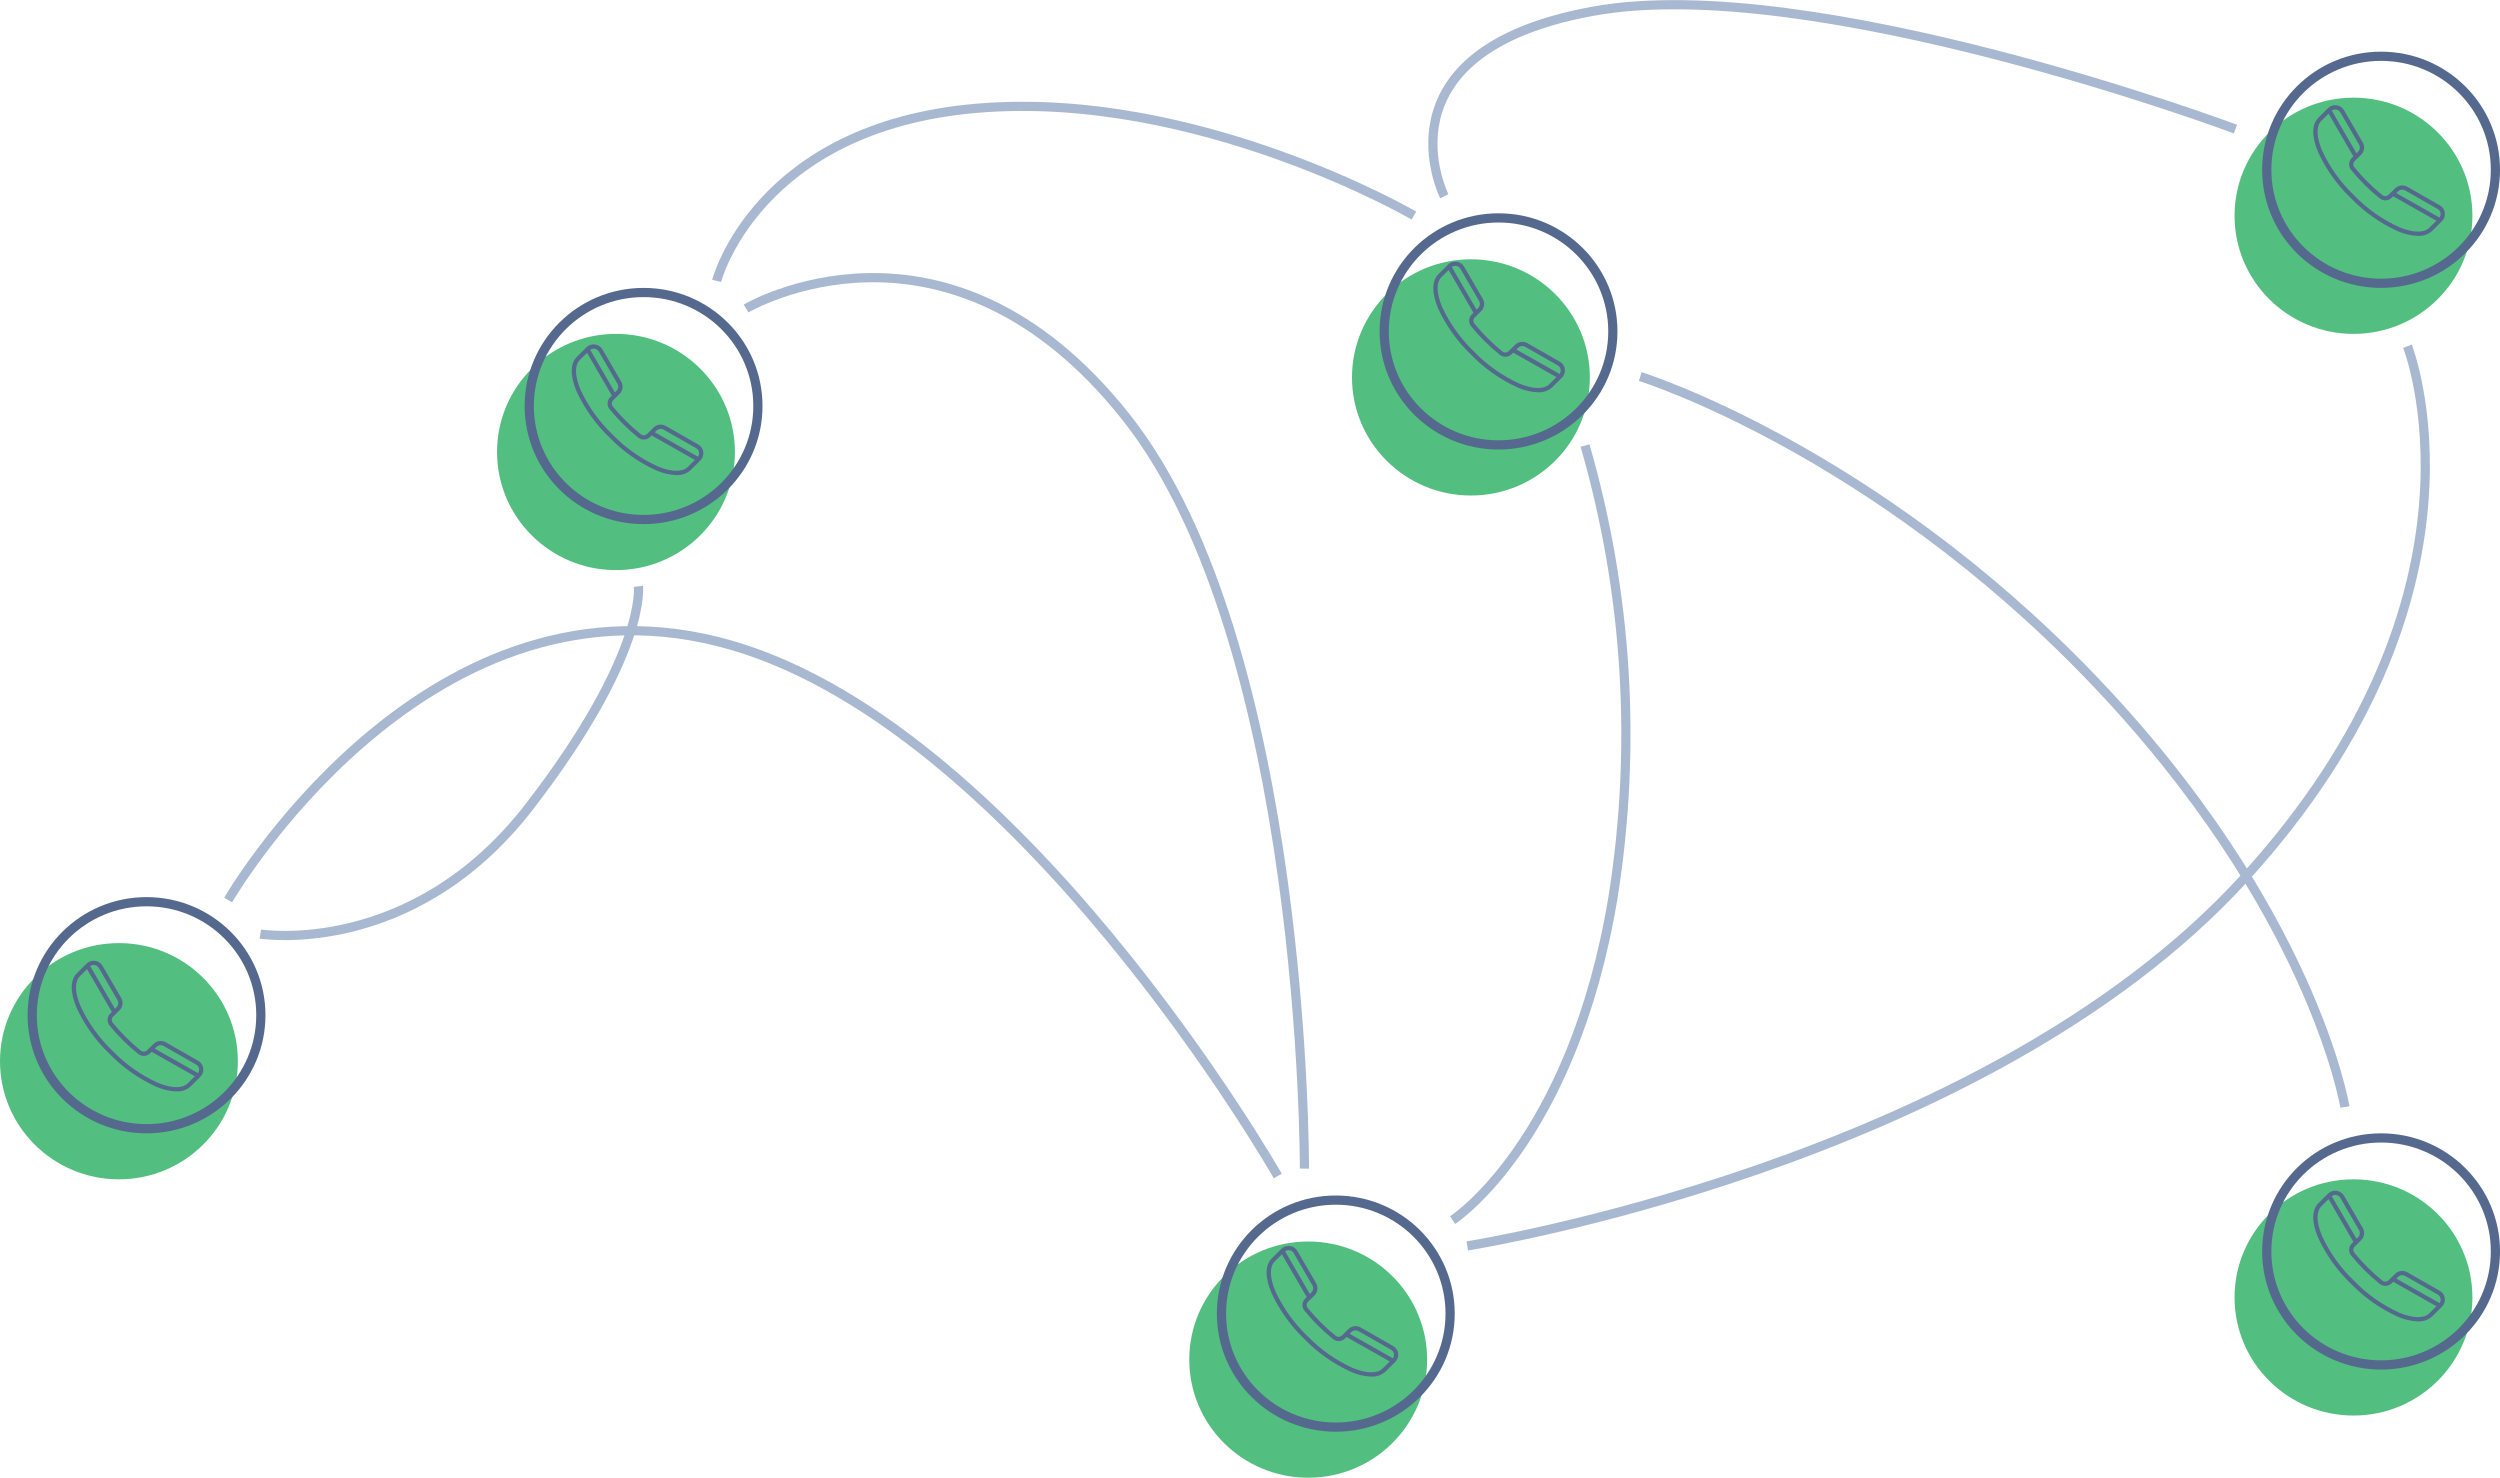
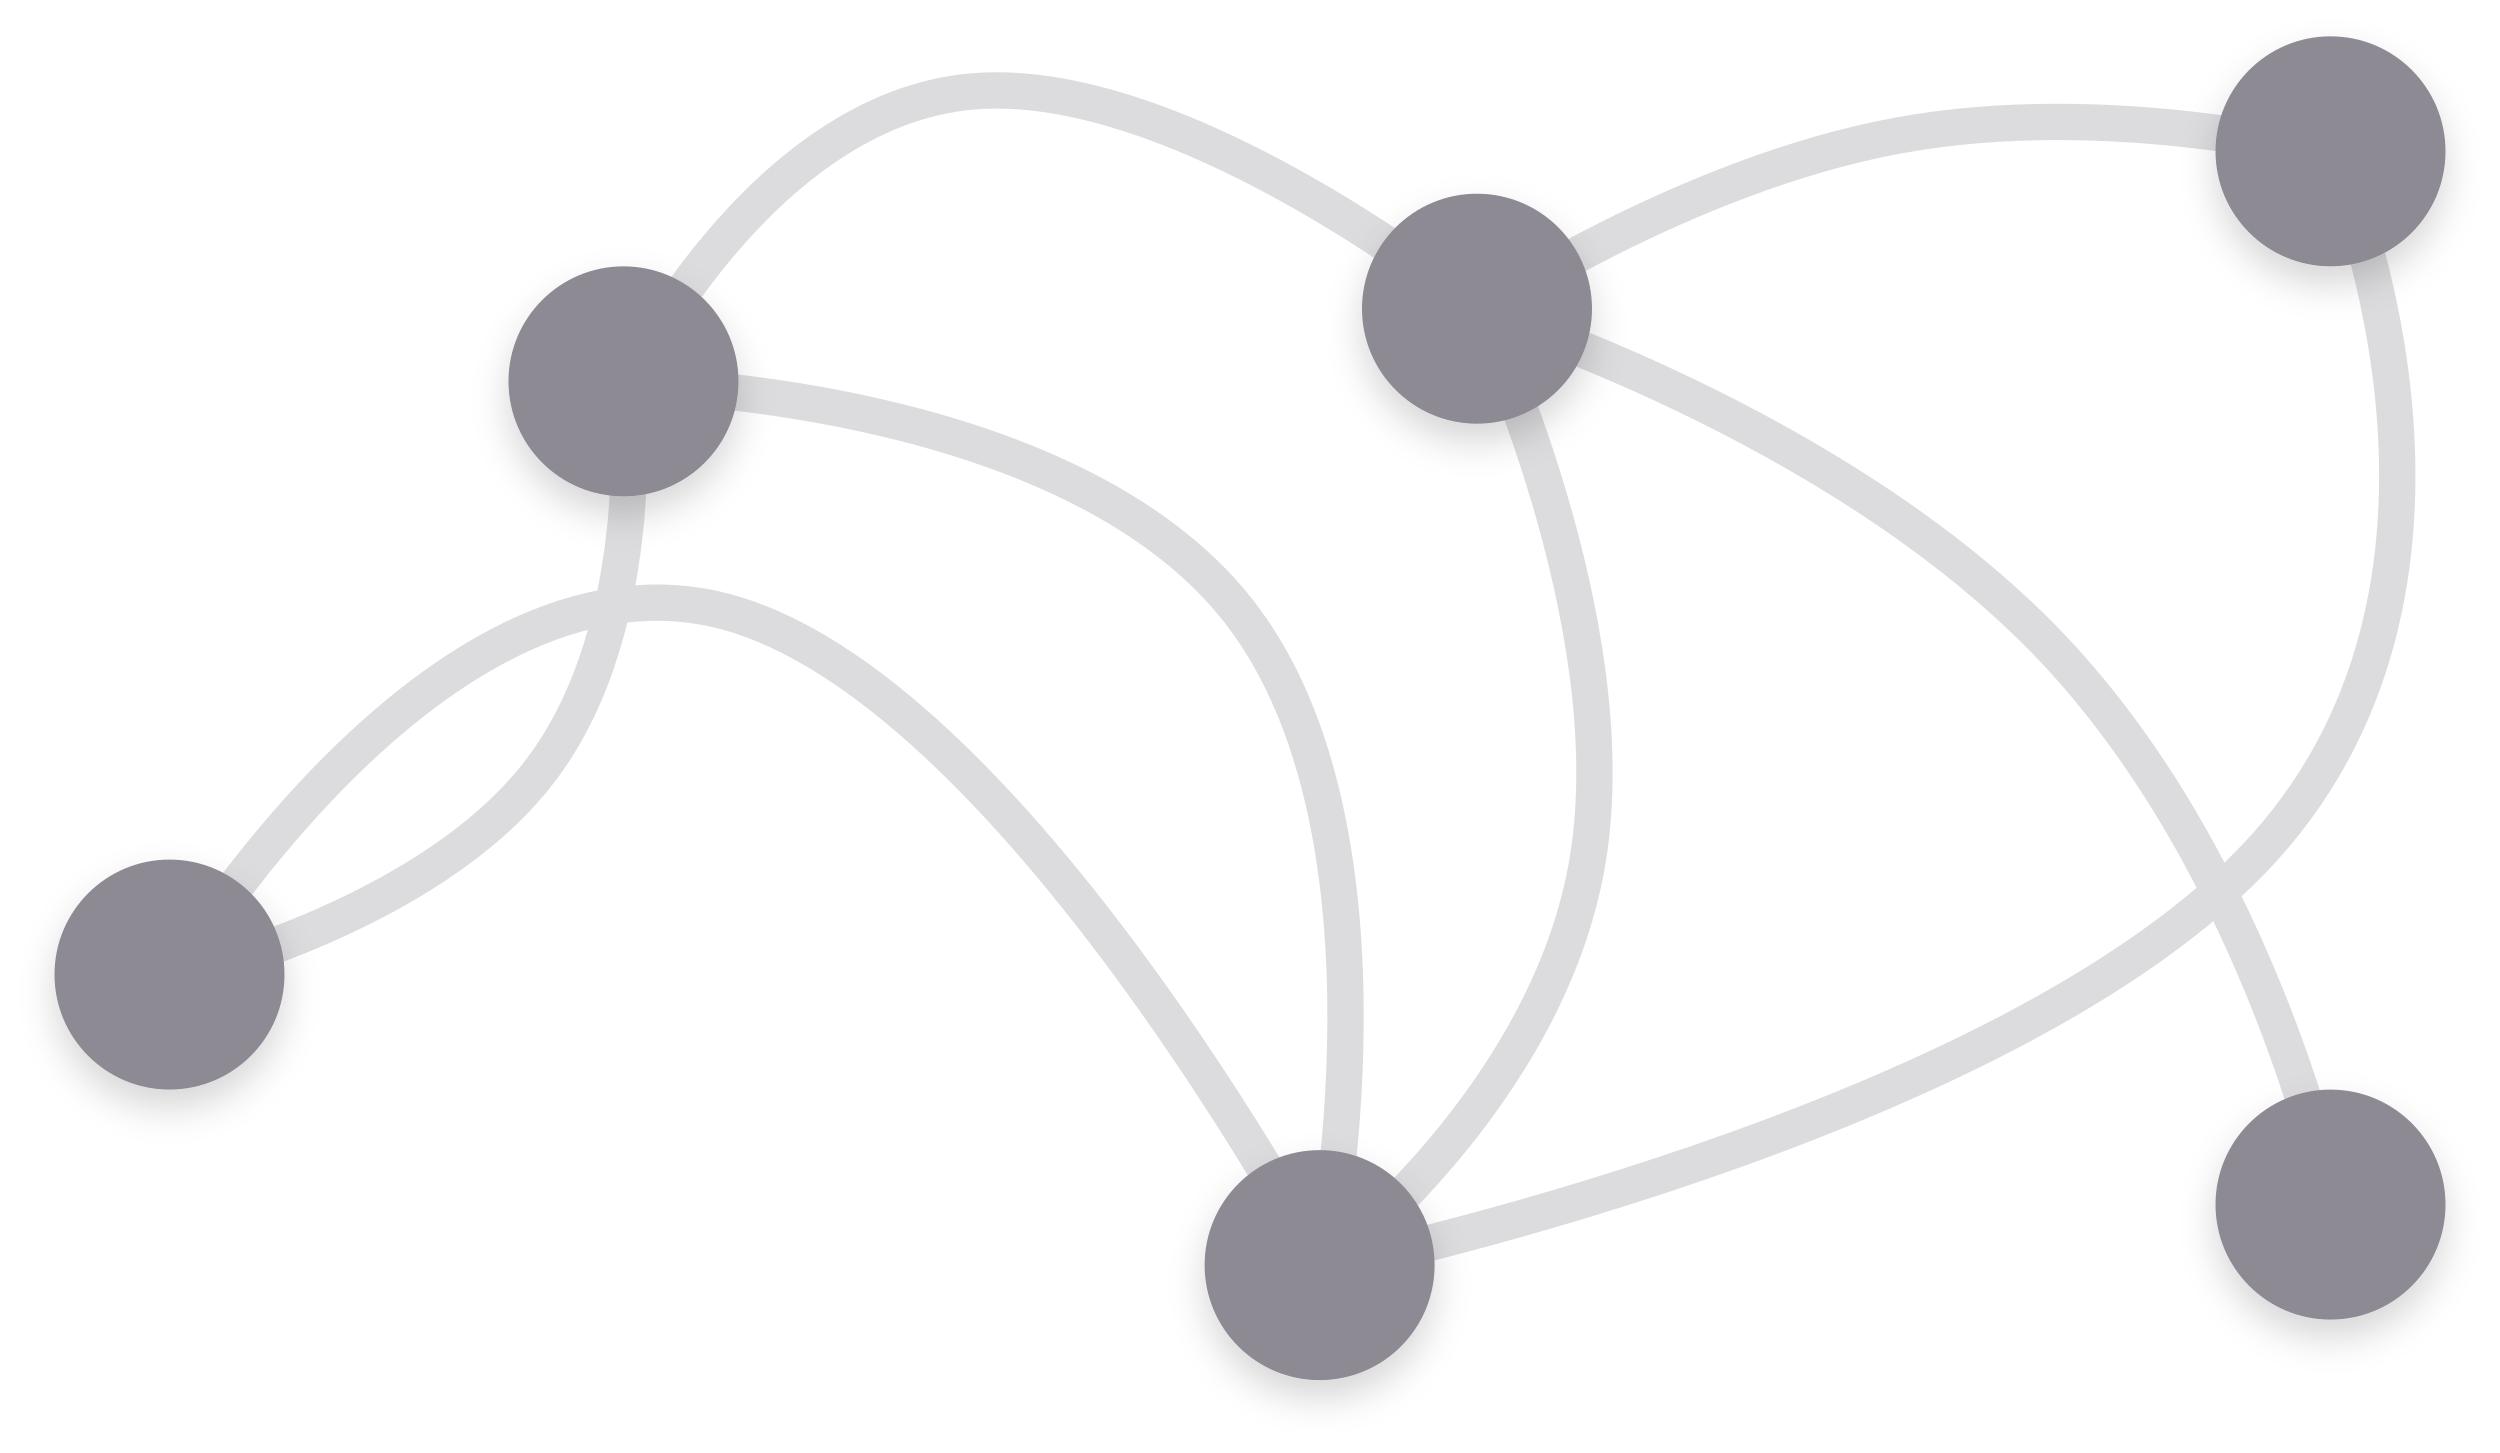
- <svg xmlns="http://www.w3.org/2000/svg" viewBox="3116.4 5482.365 271.76 160.635">
+ <svg xmlns="http://www.w3.org/2000/svg" viewBox="10503 7175 413 240">
  <defs>
-     <style>.cls-1{fill:#52be7f}.cls-2,.cls-6{fill:none}.cls-2{stroke:#54698d}.cls-3{fill:#54698d}.cls-4{fill:rgba(0,0,0,0);stroke:#a8b8d0}.cls-5{stroke:none}</style>
+     <style>.cll-1{fill:rgba(0,0,0,0);stroke:#dcdbde;stroke-width:6px}.cll-2{fill:#8d8a94}.cll-3{filter:url(#Ellipse_15)}.cll-4{filter:url(#Ellipse_14)}.cll-5{filter:url(#Ellipse_12)}.cll-6{filter:url(#Ellipse_17)}.cll-7{filter:url(#Ellipse_13)}.cll-8{filter:url(#Ellipse_16)}</style>
+     <filter id="Ellipse_16" x="10860" y="7349" width="56" height="56" filterUnits="userSpaceOnUse">
+       <feOffset dy="3" />
+       <feGaussianBlur stdDeviation="3" result="blur" />
+       <feFlood flood-opacity=".161" />
+       <feComposite operator="in" in2="blur" />
+       <feComposite in="SourceGraphic" />
+     </filter>
+     <filter id="Ellipse_13" x="10578" y="7213" width="56" height="56" filterUnits="userSpaceOnUse">
+       <feOffset dy="3" />
+       <feGaussianBlur stdDeviation="3" result="blur-2" />
+       <feFlood flood-opacity=".161" />
+       <feComposite operator="in" in2="blur-2" />
+       <feComposite in="SourceGraphic" />
+     </filter>
+     <filter id="Ellipse_17" x="10719" y="7201" width="56" height="56" filterUnits="userSpaceOnUse">
+       <feOffset dy="3" />
+       <feGaussianBlur stdDeviation="3" result="blur-3" />
+       <feFlood flood-opacity=".161" />
+       <feComposite operator="in" in2="blur-3" />
+       <feComposite in="SourceGraphic" />
+     </filter>
+     <filter id="Ellipse_12" x="10503" y="7311" width="56" height="56" filterUnits="userSpaceOnUse">
+       <feOffset dy="3" />
+       <feGaussianBlur stdDeviation="3" result="blur-4" />
+       <feFlood flood-opacity=".161" />
+       <feComposite operator="in" in2="blur-4" />
+       <feComposite in="SourceGraphic" />
+     </filter>
+     <filter id="Ellipse_14" x="10693" y="7359" width="56" height="56" filterUnits="userSpaceOnUse">
+       <feOffset dy="3" />
+       <feGaussianBlur stdDeviation="3" result="blur-5" />
+       <feFlood flood-opacity=".161" />
+       <feComposite operator="in" in2="blur-5" />
+       <feComposite in="SourceGraphic" />
+     </filter>
+     <filter id="Ellipse_15" x="10860" y="7175" width="56" height="56" filterUnits="userSpaceOnUse">
+       <feOffset dy="3" />
+       <feGaussianBlur stdDeviation="3" result="blur-6" />
+       <feFlood flood-opacity=".161" />
+       <feComposite operator="in" in2="blur-6" />
+       <feComposite in="SourceGraphic" />
+     </filter>
  </defs>
-   <g id="Group_244" data-name="Group 244" transform="translate(2960 3940)">
-     <ellipse id="Ellipse_64" data-name="Ellipse 64" class="cls-1" cx="12.928" cy="12.839" rx="12.928" ry="12.839" transform="translate(399.305 1670.563)" />
-     <ellipse id="Ellipse_67" data-name="Ellipse 67" class="cls-1" cx="12.928" cy="12.839" rx="12.928" ry="12.839" transform="translate(210.431 1578.661)" />
-     <ellipse id="Ellipse_66" data-name="Ellipse 66" class="cls-1" cx="12.928" cy="12.839" rx="12.928" ry="12.839" transform="translate(303.367 1570.552)" />
-     <ellipse id="Ellipse_68" data-name="Ellipse 68" class="cls-1" cx="12.928" cy="12.839" rx="12.928" ry="12.839" transform="translate(156.4 1644.885)" />
-     <ellipse id="Ellipse_65" data-name="Ellipse 65" class="cls-1" cx="12.928" cy="12.839" rx="12.928" ry="12.839" transform="translate(285.678 1677.321)" />
-     <ellipse id="Ellipse_63" data-name="Ellipse 63" class="cls-1" cx="12.928" cy="12.839" rx="12.928" ry="12.839" transform="translate(399.305 1552.982)" />
-     <g id="Ellipse_16" data-name="Ellipse 16" class="cls-2" transform="translate(402.305 1665.563)">
-       <ellipse class="cls-5" cx="12.928" cy="12.839" rx="12.928" ry="12.839" />
-       <ellipse class="cls-6" cx="12.928" cy="12.839" rx="12.428" ry="12.339" />
+   <g id="Group_89" data-name="Group 89" transform="translate(10215 43)">
+     <path id="Path_82" data-name="Path 82" class="cll-1" d="M0 98s41.95-9.6 60.7-34.1S75 0 75 0" transform="translate(316.5 7195.5)" />
+     <path id="Path_81" data-name="Path 81" class="cll-1" d="M0 0s72.25.8 101 37.3S115 146 115 146" transform="translate(391.5 7195.5)" />
+     <path id="Path_80" data-name="Path 80" class="cll-1" d="M0 158s37.3-28 43.8-67.5S26 0 26 0" transform="translate(506.5 7183.5)" />
+     <path id="Path_78" data-name="Path 78" class="cll-1" d="M0 26S33.75 3.4 69-3.1 141 0 141 0" transform="translate(532.5 7157.5)" />
+     <path id="Path_79" data-name="Path 79" class="cll-1" d="M0 0s59.05 18.3 94.3 55.3S141 148 141 148" transform="translate(532.5 7183.5)" />
+     <g class="cll-8" transform="translate(-10215 -43)">
+       <circle id="Ellipse_16-2" data-name="Ellipse 16" class="cll-2" cx="19" cy="19" r="19" transform="translate(10869 7355)" />
    </g>
-     <g id="Ellipse_13" data-name="Ellipse 13" class="cls-2" transform="translate(213.431 1573.661)">
-       <ellipse class="cls-5" cx="12.928" cy="12.839" rx="12.928" ry="12.839" />
-       <ellipse class="cls-6" cx="12.928" cy="12.839" rx="12.428" ry="12.339" />
+     <path id="Path_83" data-name="Path 83" class="cll-1" d="M0 12s21.95-45.4 57.2-48.4S141 0 141 0" transform="translate(391.5 7183.5)" />
+     <g class="cll-7" transform="translate(-10215 -43)">
+       <circle id="Ellipse_13-2" data-name="Ellipse 13" class="cll-2" cx="19" cy="19" r="19" transform="translate(10587 7219)" />
    </g>
-     <g id="Ellipse_17" data-name="Ellipse 17" class="cls-2" transform="translate(306.367 1565.552)">
-       <ellipse class="cls-5" cx="12.928" cy="12.839" rx="12.928" ry="12.839" />
-       <ellipse class="cls-6" cx="12.928" cy="12.839" rx="12.428" ry="12.339" />
+     <g class="cll-6" transform="translate(-10215 -43)">
+       <circle id="Ellipse_17-2" data-name="Ellipse 17" class="cll-2" cx="19" cy="19" r="19" transform="translate(10728 7207)" />
    </g>
-     <g id="Ellipse_12" data-name="Ellipse 12" class="cls-2" transform="translate(159.4 1639.885)">
-       <ellipse class="cls-5" cx="12.928" cy="12.839" rx="12.928" ry="12.839" />
-       <ellipse class="cls-6" cx="12.928" cy="12.839" rx="12.428" ry="12.339" />
+     <path id="Path_85" data-name="Path 85" class="cll-1" d="M0 0s43.3-72.6 90.8-60.6S190 48 190 48" transform="translate(316.5 7293.5)" />
+     <path id="Path_84" data-name="Path 84" class="cll-1" d="M0 184s113.65-23.3 155.4-69.3S167 0 167 0" transform="translate(506.5 7157.5)" />
+     <g class="cll-5" transform="translate(-10215 -43)">
+       <circle id="Ellipse_12-2" data-name="Ellipse 12" class="cll-2" cx="19" cy="19" r="19" transform="translate(10512 7317)" />
    </g>
-     <g id="Ellipse_14" data-name="Ellipse 14" class="cls-2" transform="translate(288.678 1672.321)">
-       <ellipse class="cls-5" cx="12.928" cy="12.839" rx="12.928" ry="12.839" />
-       <ellipse class="cls-6" cx="12.928" cy="12.839" rx="12.428" ry="12.339" />
+     <g class="cll-4" transform="translate(-10215 -43)">
+       <circle id="Ellipse_14-2" data-name="Ellipse 14" class="cll-2" cx="19" cy="19" r="19" transform="translate(10702 7365)" />
    </g>
-     <g id="Ellipse_15" data-name="Ellipse 15" class="cls-2" transform="translate(402.305 1547.982)">
-       <ellipse class="cls-5" cx="12.928" cy="12.839" rx="12.928" ry="12.839" />
-       <ellipse class="cls-6" cx="12.928" cy="12.839" rx="12.428" ry="12.339" />
+     <g class="cll-3" transform="translate(-10215 -43)">
+       <circle id="Ellipse_15-2" data-name="Ellipse 15" class="cll-2" cx="19" cy="19" r="19" transform="translate(10869 7181)" />
    </g>
-     <g id="phone-call" transform="translate(294.085 1677.799)">
-       <path id="Path_211" data-name="Path 211" class="cls-3" d="M14.3 11.695a1.09 1.09 0 0 0-.544-.808l-3.53-2.018a1.113 1.113 0 0 0-1.334.175l-.7.69a.512.512 0 0 1-.681.038 20.047 20.047 0 0 1-1.6-1.433 20.01 20.01 0 0 1-1.443-1.593.5.5 0 0 1 .038-.676l.7-.69a1.094 1.094 0 0 0 .176-1.324L3.345.55a1.11 1.11 0 0 0-1.74-.229L.558 1.362C-.173 2.088-.185 3.416.525 5.1a16.518 16.518 0 0 0 3.586 5.024 16.632 16.632 0 0 0 5.059 3.564 5.933 5.933 0 0 0 2.215.52 2.121 2.121 0 0 0 1.55-.553l1.048-1.04a1.086 1.086 0 0 0 .314-.921zM9.993 9.267l3.53 2.018a.635.635 0 0 1 .2.931L9.028 9.558l.19-.189a.647.647 0 0 1 .775-.1zM2.471.466a.638.638 0 0 1 .473.314l2.032 3.505a.636.636 0 0 1-.1.769l-.176.174L2.007.585A.637.637 0 0 1 2.386.46a.659.659 0 0 1 .086.006zM12.608 13.33c-.581.577-1.769.553-3.259-.066A16.164 16.164 0 0 1 4.439 9.8 16.053 16.053 0 0 1 .952 4.924C.329 3.444.3 2.264.886 1.687l.777-.772 2.7 4.65-.181.18a.961.961 0 0 0-.071 1.29 20.471 20.471 0 0 0 1.476 1.63 20.527 20.527 0 0 0 1.641 1.466.977.977 0 0 0 1.3-.071l.16-.16 4.7 2.663z" transform="translate(-.001)" />
-     </g>
-     <g id="phone-call-2" data-name="phone-call" transform="translate(218.549 1579.8)">
-       <path id="Path_211-2" data-name="Path 211" class="cls-3" d="M14.3 11.695a1.09 1.09 0 0 0-.544-.808l-3.53-2.018a1.113 1.113 0 0 0-1.334.175l-.7.69a.512.512 0 0 1-.681.038 20.047 20.047 0 0 1-1.6-1.433 20.01 20.01 0 0 1-1.443-1.593.5.5 0 0 1 .038-.676l.7-.69a1.094 1.094 0 0 0 .176-1.324L3.345.55a1.11 1.11 0 0 0-1.74-.229L.558 1.362C-.173 2.088-.185 3.416.525 5.1a16.518 16.518 0 0 0 3.586 5.024 16.632 16.632 0 0 0 5.059 3.564 5.933 5.933 0 0 0 2.215.52 2.121 2.121 0 0 0 1.55-.553l1.048-1.04a1.086 1.086 0 0 0 .314-.921zM9.993 9.267l3.53 2.018a.635.635 0 0 1 .2.931L9.028 9.558l.19-.189a.647.647 0 0 1 .775-.1zM2.471.466a.638.638 0 0 1 .473.314l2.032 3.505a.636.636 0 0 1-.1.769l-.176.174L2.007.585A.637.637 0 0 1 2.386.46a.659.659 0 0 1 .086.006zM12.608 13.33c-.581.577-1.769.553-3.259-.066A16.164 16.164 0 0 1 4.439 9.8 16.053 16.053 0 0 1 .952 4.924C.329 3.444.3 2.264.886 1.687l.777-.772 2.7 4.65-.181.18a.961.961 0 0 0-.071 1.29 20.471 20.471 0 0 0 1.476 1.63 20.527 20.527 0 0 0 1.641 1.466.977.977 0 0 0 1.3-.071l.16-.16 4.7 2.663z" transform="translate(-.001)" />
-     </g>
-     <g id="phone-call-3" data-name="phone-call" transform="translate(164.197 1646.8)">
-       <path id="Path_211-3" data-name="Path 211" class="cls-3" d="M14.3 11.695a1.09 1.09 0 0 0-.544-.808l-3.53-2.018a1.113 1.113 0 0 0-1.334.175l-.7.69a.512.512 0 0 1-.681.038 20.047 20.047 0 0 1-1.6-1.433 20.01 20.01 0 0 1-1.443-1.593.5.5 0 0 1 .038-.676l.7-.69a1.094 1.094 0 0 0 .176-1.324L3.345.55a1.11 1.11 0 0 0-1.74-.229L.558 1.362C-.173 2.088-.185 3.416.525 5.1a16.518 16.518 0 0 0 3.586 5.024 16.632 16.632 0 0 0 5.059 3.564 5.933 5.933 0 0 0 2.215.52 2.121 2.121 0 0 0 1.55-.553l1.048-1.04a1.086 1.086 0 0 0 .314-.921zM9.993 9.267l3.53 2.018a.635.635 0 0 1 .2.931L9.028 9.558l.19-.189a.647.647 0 0 1 .775-.1zM2.471.466a.638.638 0 0 1 .473.314l2.032 3.505a.636.636 0 0 1-.1.769l-.176.174L2.007.585A.637.637 0 0 1 2.386.46a.659.659 0 0 1 .086.006zM12.608 13.33c-.581.577-1.769.553-3.259-.066A16.164 16.164 0 0 1 4.439 9.8 16.053 16.053 0 0 1 .952 4.924C.329 3.444.3 2.264.886 1.687l.777-.772 2.7 4.65-.181.18a.961.961 0 0 0-.071 1.29 20.471 20.471 0 0 0 1.476 1.63 20.527 20.527 0 0 0 1.641 1.466.977.977 0 0 0 1.3-.071l.16-.16 4.7 2.663z" transform="translate(-.001)" />
-     </g>
-     <g id="phone-call-4" data-name="phone-call" transform="translate(312.209 1570.8)">
-       <path id="Path_211-4" data-name="Path 211" class="cls-3" d="M14.3 11.695a1.09 1.09 0 0 0-.544-.808l-3.53-2.018a1.113 1.113 0 0 0-1.334.175l-.7.69a.512.512 0 0 1-.681.038 20.047 20.047 0 0 1-1.6-1.433 20.01 20.01 0 0 1-1.443-1.593.5.5 0 0 1 .038-.676l.7-.69a1.094 1.094 0 0 0 .176-1.324L3.345.55a1.11 1.11 0 0 0-1.74-.229L.558 1.362C-.173 2.088-.185 3.416.525 5.1a16.518 16.518 0 0 0 3.586 5.024 16.632 16.632 0 0 0 5.059 3.564 5.933 5.933 0 0 0 2.215.52 2.121 2.121 0 0 0 1.55-.553l1.048-1.04a1.086 1.086 0 0 0 .314-.921zM9.993 9.267l3.53 2.018a.635.635 0 0 1 .2.931L9.028 9.558l.19-.189a.647.647 0 0 1 .775-.1zM2.471.466a.638.638 0 0 1 .473.314l2.032 3.505a.636.636 0 0 1-.1.769l-.176.174L2.007.585A.637.637 0 0 1 2.386.46a.659.659 0 0 1 .086.006zM12.608 13.33c-.581.577-1.769.553-3.259-.066A16.164 16.164 0 0 1 4.439 9.8 16.053 16.053 0 0 1 .952 4.924C.329 3.444.3 2.264.886 1.687l.777-.772 2.7 4.65-.181.18a.961.961 0 0 0-.071 1.29 20.471 20.471 0 0 0 1.476 1.63 20.527 20.527 0 0 0 1.641 1.466.977.977 0 0 0 1.3-.071l.16-.16 4.7 2.663z" transform="translate(-.001)" />
-     </g>
-     <g id="phone-call-5" data-name="phone-call" transform="translate(407.862 1553.8)">
-       <path id="Path_211-5" data-name="Path 211" class="cls-3" d="M14.3 11.695a1.09 1.09 0 0 0-.544-.808l-3.53-2.018a1.113 1.113 0 0 0-1.334.175l-.7.69a.512.512 0 0 1-.681.038 20.047 20.047 0 0 1-1.6-1.433 20.01 20.01 0 0 1-1.443-1.593.5.5 0 0 1 .038-.676l.7-.69a1.094 1.094 0 0 0 .176-1.324L3.345.55a1.11 1.11 0 0 0-1.74-.229L.558 1.362C-.173 2.088-.185 3.416.525 5.1a16.518 16.518 0 0 0 3.586 5.024 16.632 16.632 0 0 0 5.059 3.564 5.933 5.933 0 0 0 2.215.52 2.121 2.121 0 0 0 1.55-.553l1.048-1.04a1.086 1.086 0 0 0 .314-.921zM9.993 9.267l3.53 2.018a.635.635 0 0 1 .2.931L9.028 9.558l.19-.189a.647.647 0 0 1 .775-.1zM2.471.466a.638.638 0 0 1 .473.314l2.032 3.505a.636.636 0 0 1-.1.769l-.176.174L2.007.585A.637.637 0 0 1 2.386.46a.659.659 0 0 1 .086.006zM12.608 13.33c-.581.577-1.769.553-3.259-.066A16.164 16.164 0 0 1 4.439 9.8 16.053 16.053 0 0 1 .952 4.924C.329 3.444.3 2.264.886 1.687l.777-.772 2.7 4.65-.181.18a.961.961 0 0 0-.071 1.29 20.471 20.471 0 0 0 1.476 1.63 20.527 20.527 0 0 0 1.641 1.466.977.977 0 0 0 1.3-.071l.16-.16 4.7 2.663z" transform="translate(-.001)" />
-     </g>
-     <g id="phone-call-6" data-name="phone-call" transform="translate(407.862 1671.799)">
-       <path id="Path_211-6" data-name="Path 211" class="cls-3" d="M14.3 11.695a1.09 1.09 0 0 0-.544-.808l-3.53-2.018a1.113 1.113 0 0 0-1.334.175l-.7.69a.512.512 0 0 1-.681.038 20.047 20.047 0 0 1-1.6-1.433 20.01 20.01 0 0 1-1.443-1.593.5.5 0 0 1 .038-.676l.7-.69a1.094 1.094 0 0 0 .176-1.324L3.345.55a1.11 1.11 0 0 0-1.74-.229L.558 1.362C-.173 2.088-.185 3.416.525 5.1a16.518 16.518 0 0 0 3.586 5.024 16.632 16.632 0 0 0 5.059 3.564 5.933 5.933 0 0 0 2.215.52 2.121 2.121 0 0 0 1.55-.553l1.048-1.04a1.086 1.086 0 0 0 .314-.921zM9.993 9.267l3.53 2.018a.635.635 0 0 1 .2.931L9.028 9.558l.19-.189a.647.647 0 0 1 .775-.1zM2.471.466a.638.638 0 0 1 .473.314l2.032 3.505a.636.636 0 0 1-.1.769l-.176.174L2.007.585A.637.637 0 0 1 2.386.46a.659.659 0 0 1 .086.006zM12.608 13.33c-.581.577-1.769.553-3.259-.066A16.164 16.164 0 0 1 4.439 9.8 16.053 16.053 0 0 1 .952 4.924C.329 3.444.3 2.264.886 1.687l.777-.772 2.7 4.65-.181.18a.961.961 0 0 0-.071 1.29 20.471 20.471 0 0 0 1.476 1.63 20.527 20.527 0 0 0 1.641 1.466.977.977 0 0 0 1.3-.071l.16-.16 4.7 2.663z" transform="translate(-.001)" />
-     </g>
-     <path id="Path_82" data-name="Path 82" class="cls-4" d="M12.032 57.062S28.543 59.737 41.3 43.181s11.832-23.919 11.832-23.919" transform="translate(172.668 1586.838)" />
-     <path id="Path_81" data-name="Path 81" class="cls-4" d="M13.8-10.938S35.54-23.8 55.1.862s19.4 81.7 19.4 81.7" transform="translate(223.699 1586.838)" />
-     <path id="Path_80" data-name="Path 80" class="cls-4" d="M12.355 96.271S25.379 87.848 29.8 61.156a112.959 112.959 0 0 0-3.045-49.086" transform="translate(301.945 1578.729)" />
-     <path id="Path_79" data-name="Path 79" class="cls-4" d="M15.065 4.57s25.113 7.8 49.1 32.8 27.5 46.6 27.5 46.6" transform="translate(319.636 1578.729)" />
-     <path id="Path_83" data-name="Path 83" class="cls-4" d="M10.6-17.685s4.334-16.741 28.318-18.768S86.4-24.785 86.4-24.785" transform="translate(223.699 1590.584)" />
-     <path id="Path_85" data-name="Path 85" class="cls-4" d="M8.532-32.946s20.929-36.2 53.249-28.089 60.851 58.089 60.851 58.089" transform="translate(172.668 1673.146)" />
-     <path id="Path_84" data-name="Path 84" class="cls-4" d="M13.955 116.64s55.993-8.815 84.4-39.9 17.8-57.9 17.8-57.9" transform="translate(301.945 1561.16)" />
-     <path id="Path_78" data-name="Path 78" class="cls-4" d="M-6.236.8s-7.884-15.7 16.1-20.1 69.9 12.8 69.9 12.8" transform="translate(319.636 1562.897)" />
  </g>
</svg>
